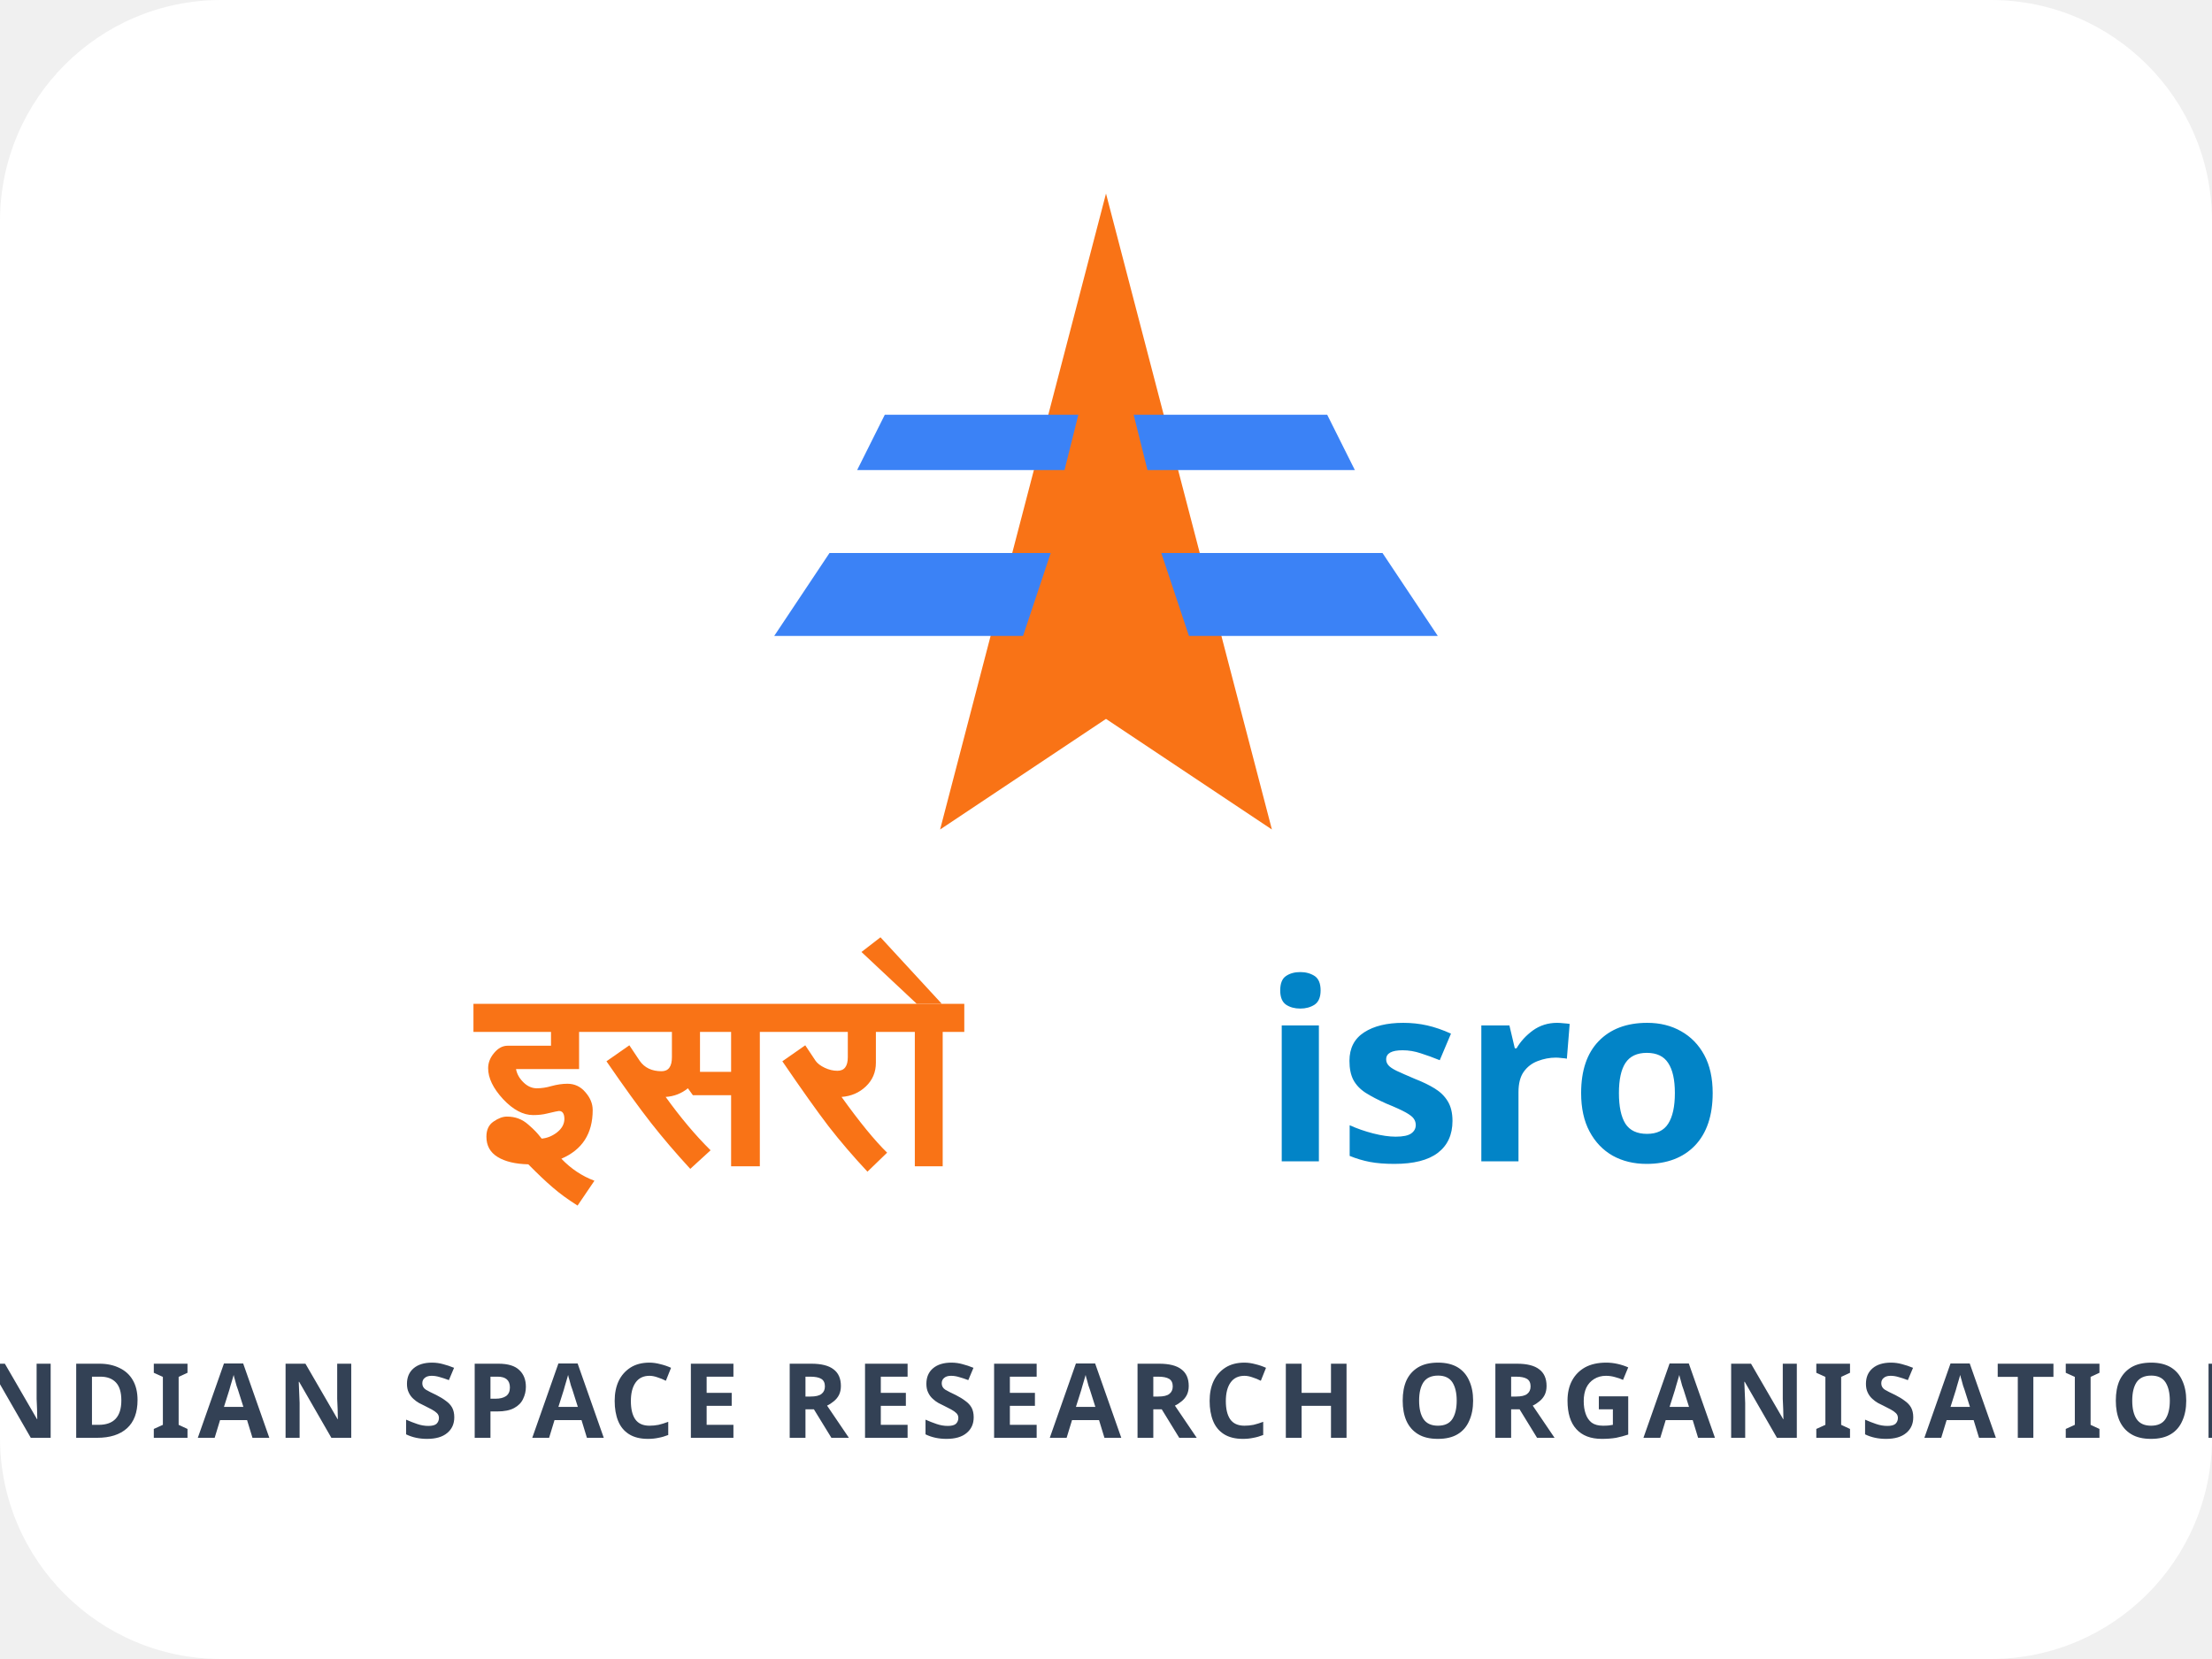
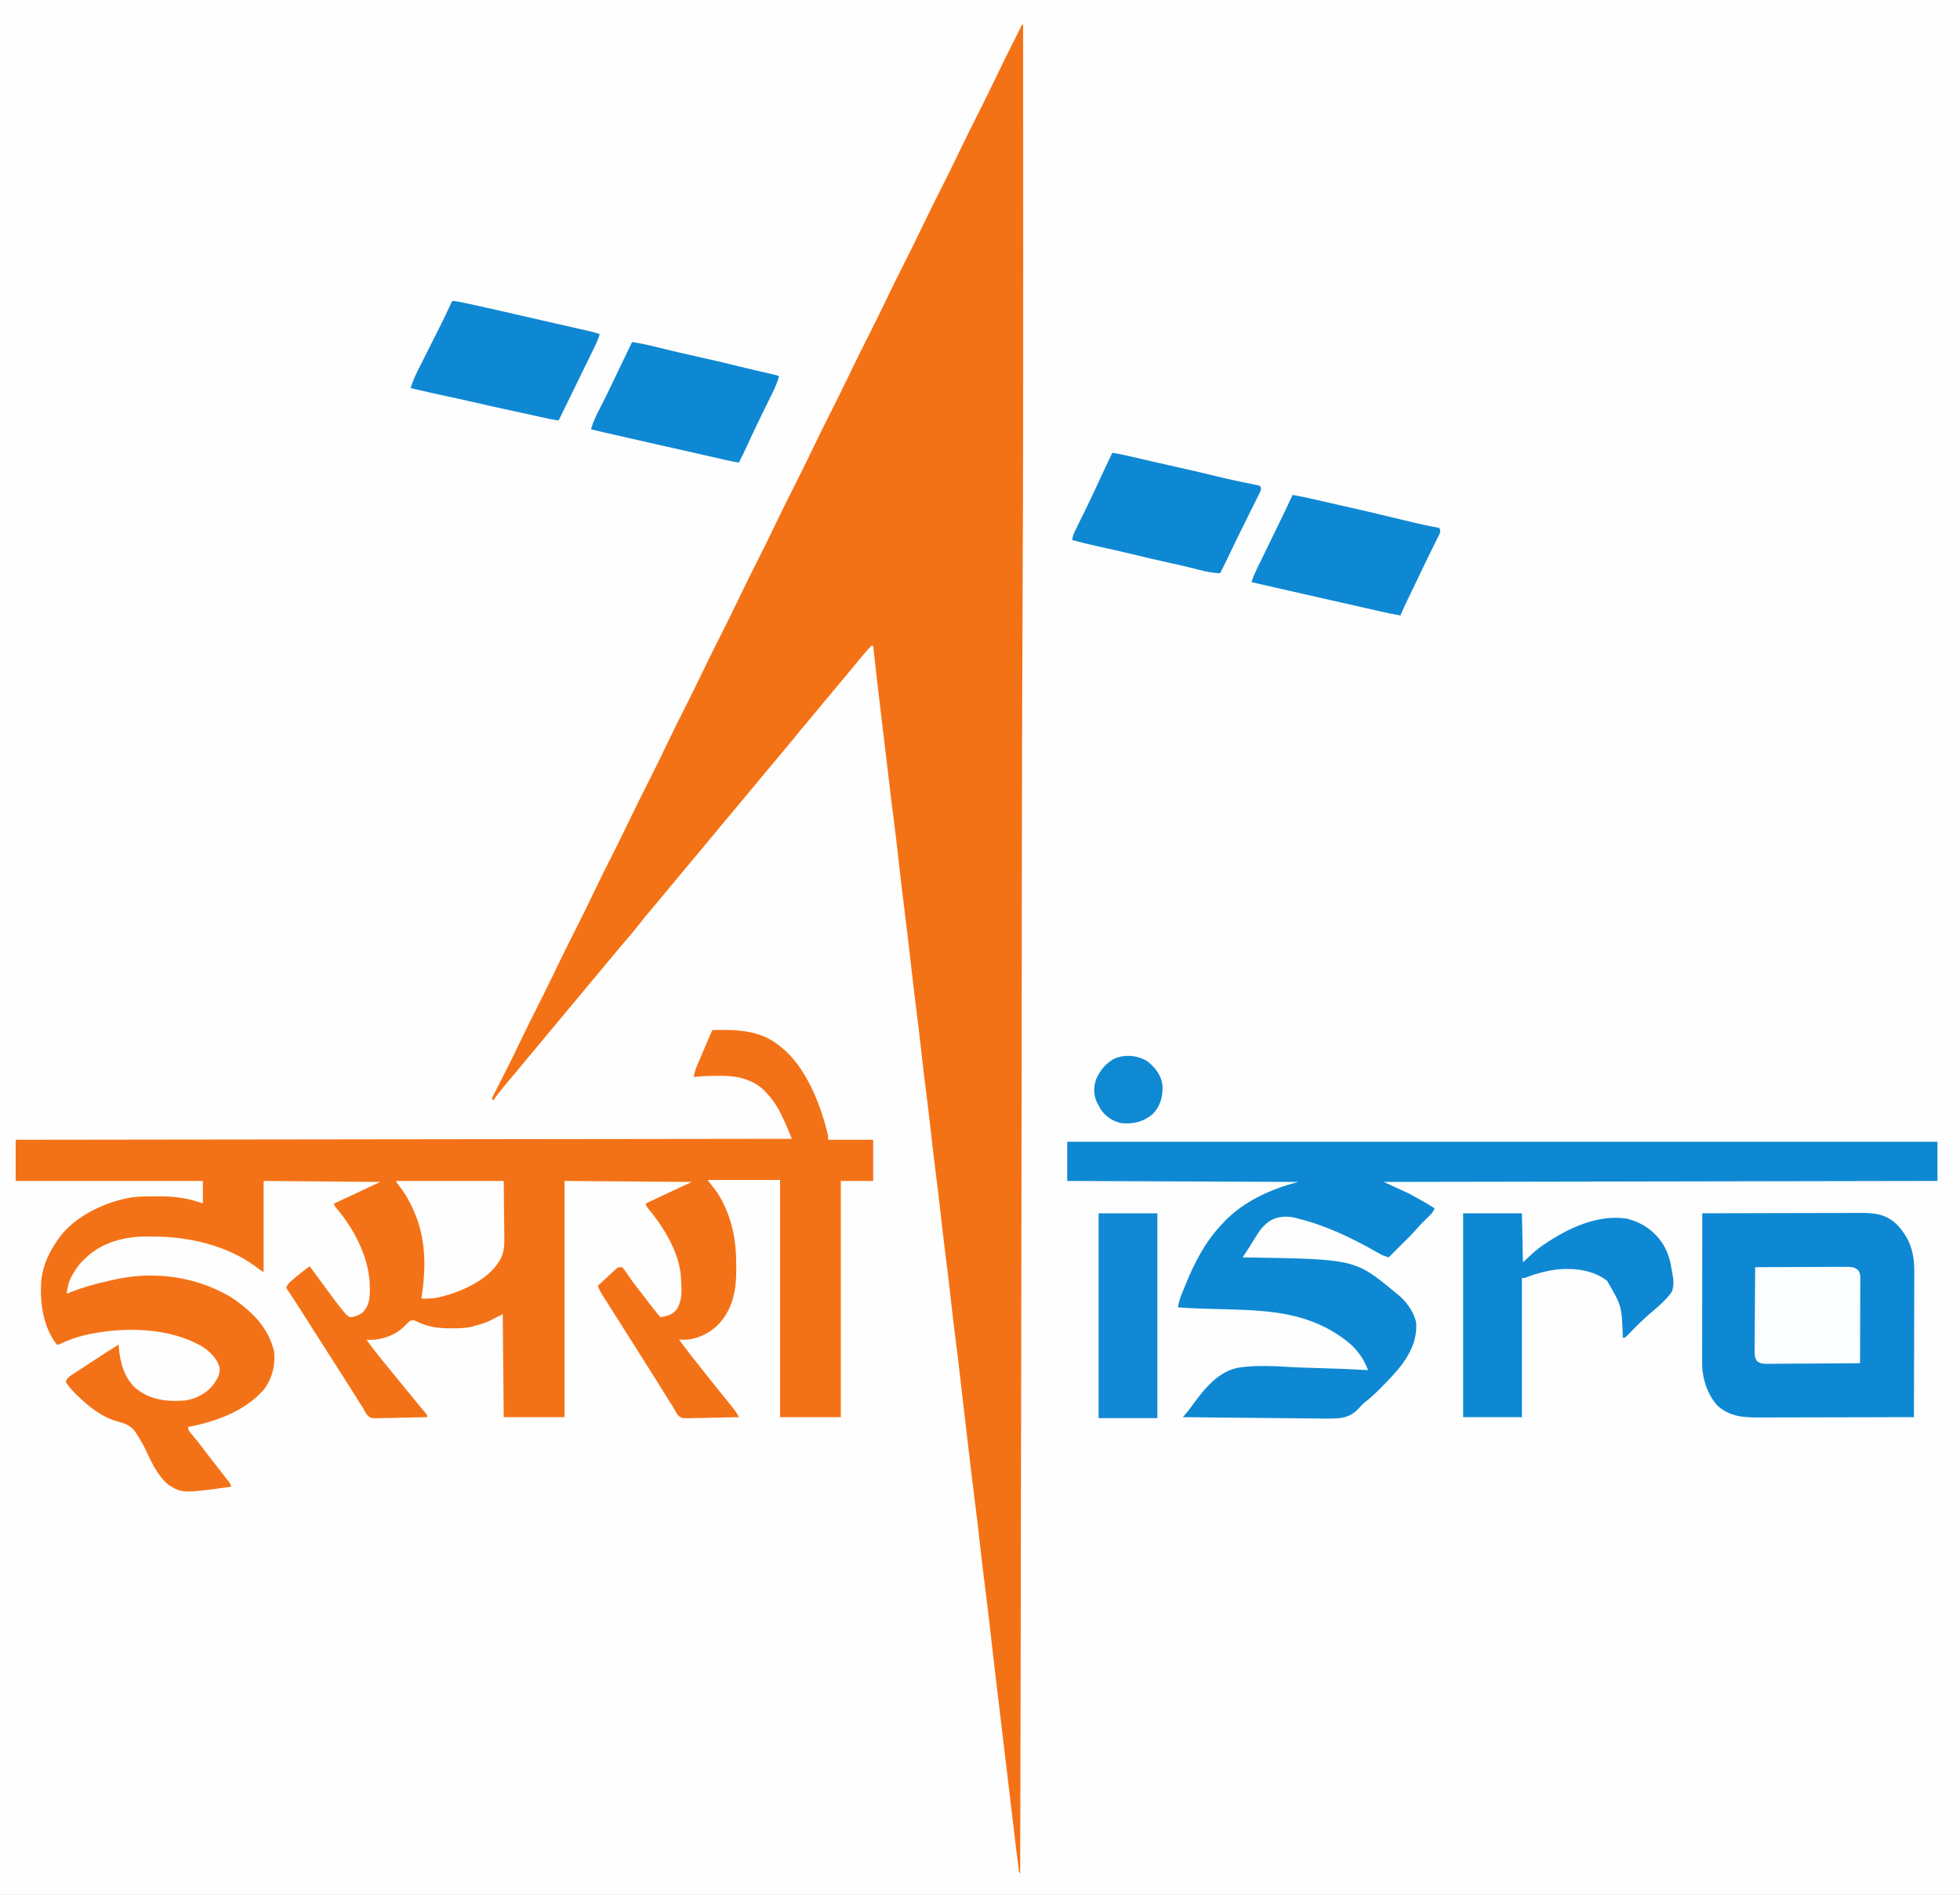
- <svg xmlns="http://www.w3.org/2000/svg" viewBox="0 0 160 120" width="160" height="120">
-   <rect width="160" height="120" rx="16" fill="#ffffff" />
-   <g transform="translate(20, 10)">
-     <path fill="#f97316" d="M60 4 L48 50 L60 42 L72 50 Z" />
-     <polygon points="56,30 40,30 36,36 54,36" fill="#3b82f6" />
-     <polygon points="64,30 80,30 84,36 66,36" fill="#3b82f6" />
-     <polygon points="58,20 44,20 42,24 57,24" fill="#3b82f6" />
-     <polygon points="62,20 76,20 78,24 63,24" fill="#3b82f6" />
-     <text x="32" y="74" font-family="'Plus Jakarta Sans', sans-serif" font-weight="800" font-size="18" fill="#f97316" text-anchor="middle">इसरो</text>
-     <text x="88" y="74" font-family="'Plus Jakarta Sans', sans-serif" font-weight="800" font-size="18" fill="#0284c7" text-anchor="middle">isro</text>
-     <text x="60" y="94" font-family="'Plus Jakarta Sans', sans-serif" font-weight="700" font-size="7.5" fill="#334155" text-anchor="middle" letter-spacing="0.5">INDIAN SPACE RESEARCH ORGANISATION</text>
-   </g>
+ <svg xmlns="http://www.w3.org/2000/svg" version="1.1" width="2000" height="1933">
+   <path d="M0 0 C660 0 1320 0 2000 0 C2000 637.89 2000 1275.78 2000 1933 C1340 1933 680 1933 0 1933 C0 1295.11 0 657.22 0 0 Z " fill="#FEFEFE" transform="translate(0,0)" />
+   <path d="M0 0 C0.33 0 0.66 0 1 0 C1.02 54.65 1.04 109.3 1.05 163.96 C1.05 170.57 1.05 177.18 1.05 183.79 C1.06 185.1 1.06 186.42 1.06 187.77 C1.06 205.91 1.07 224.05 1.07 242.19 C1.12 351.29 1.07 460.38 0.53 569.48 C0.08 659.88 -0.14 750.28 -0.28 854.5 C-0.28 857.27 -0.28 860.04 -0.29 862.8 C-0.35 907.39 -0.4 951.97 -0.45 996.55 C-0.53 1069.77 -0.63 1142.98 -0.72 1216.19 C-0.74 1226.23 -0.75 1236.27 -0.76 1246.31 C-0.88 1335.73 -1 1425.15 -1.55 1694.18 C-1.57 1699.21 -1.58 1704.23 -1.59 1709.26 C-1.72 1768.17 -1.86 1827.09 -2 1886 C-2.33 1886 -2.66 1886 -3 1886 C-5.23 1869.39 -7.23 1852.75 -9.17 1836.1 C-10.24 1826.9 -11.34 1817.7 -12.44 1808.5 C-12.65 1806.72 -12.86 1804.94 -13.07 1803.16 C-13.5 1799.57 -13.93 1795.97 -14.36 1792.38 C-15.3 1784.46 -16.25 1776.54 -17.19 1768.62 C-17.71 1764.24 -18.23 1759.87 -18.75 1755.5 C-18.96 1753.75 -19.17 1752 -19.38 1750.25 C-19.53 1748.95 -19.53 1748.95 -19.69 1747.62 C-20.63 1739.75 -20.63 1739.75 -20.94 1737.12 C-21.15 1735.38 -21.35 1733.63 -21.56 1731.88 C-22.08 1727.5 -22.6 1723.12 -23.12 1718.75 C-24.06 1710.89 -25 1703.03 -25.94 1695.18 C-26.46 1690.83 -26.98 1686.48 -27.5 1682.12 C-27.6 1681.26 -27.71 1680.39 -27.81 1679.5 C-29.3 1667.04 -30.73 1654.58 -32.13 1642.11 C-32.28 1640.76 -32.28 1640.76 -32.44 1639.38 C-32.59 1638.02 -32.59 1638.02 -32.74 1636.64 C-34.52 1620.89 -36.46 1605.15 -38.45 1589.42 C-40.07 1576.62 -41.62 1563.82 -43 1551 C-44.52 1536.94 -46.23 1522.91 -48 1508.88 C-50.16 1491.74 -52.25 1474.6 -54.25 1457.45 C-54.88 1452.01 -55.53 1446.56 -56.18 1441.12 C-58.22 1424.12 -60.22 1407.12 -62.13 1390.1 C-62.28 1388.75 -62.28 1388.75 -62.44 1387.38 C-62.54 1386.47 -62.64 1385.57 -62.74 1384.64 C-64.52 1368.89 -66.46 1353.15 -68.45 1337.42 C-70.16 1323.92 -71.77 1310.41 -73.23 1296.87 C-74.67 1283.56 -76.32 1270.28 -78 1257 C-79.86 1242.3 -81.64 1227.6 -83.23 1212.87 C-84.67 1199.56 -86.32 1186.28 -88 1173 C-89.86 1158.3 -91.64 1143.6 -93.23 1128.87 C-94.67 1115.56 -96.32 1102.28 -98 1089 C-99.77 1075.01 -101.49 1061.02 -103 1047 C-104.48 1033.33 -106.14 1019.7 -107.88 1006.06 C-110.05 988.89 -112.08 971.7 -114 954.5 C-115.99 936.67 -118.11 918.86 -120.37 901.07 C-122.43 884.87 -124.31 868.66 -126.12 852.44 C-127.81 837.36 -129.54 822.29 -131.53 807.25 C-132.92 796.74 -134.19 786.22 -135.44 775.69 C-135.54 774.8 -135.65 773.91 -135.76 773 C-136.29 768.48 -136.83 763.95 -137.36 759.43 C-138.3 751.49 -139.24 743.55 -140.19 735.61 C-140.5 733 -140.81 730.38 -141.12 727.77 C-142.07 719.83 -143.01 711.9 -143.96 703.97 C-146.76 680.66 -149.45 657.34 -152 634 C-152.66 634 -153.32 634 -154 634 C-156.1 636.23 -158.09 638.48 -160.06 640.81 C-160.65 641.5 -161.24 642.18 -161.84 642.89 C-165.88 647.63 -169.84 652.42 -173.76 657.26 C-176.3 660.37 -178.9 663.44 -181.5 666.5 C-184.87 670.47 -188.21 674.46 -191.5 678.5 C-195.25 683.1 -199.07 687.64 -202.91 692.16 C-206.56 696.46 -210.13 700.81 -213.68 705.18 C-216.28 708.34 -218.92 711.45 -221.56 714.56 C-224.77 718.33 -227.93 722.12 -231 726 C-234.53 730.45 -238.18 734.79 -241.86 739.11 C-244.78 742.55 -247.66 746.01 -250.5 749.5 C-254.25 754.1 -258.07 758.64 -261.91 763.16 C-264.81 766.58 -267.67 770.03 -270.5 773.5 C-274.25 778.1 -278.07 782.64 -281.91 787.16 C-284.81 790.58 -287.67 794.03 -290.5 797.5 C-294.25 802.1 -298.07 806.64 -301.91 811.16 C-304.81 814.58 -307.67 818.03 -310.5 821.5 C-314.25 826.1 -318.07 830.64 -321.91 835.16 C-324.81 838.58 -327.67 842.03 -330.5 845.5 C-334.25 850.1 -338.07 854.64 -341.91 859.16 C-344.81 862.58 -347.67 866.03 -350.5 869.5 C-354.25 874.1 -358.07 878.64 -361.91 883.16 C-365.56 887.47 -369.14 891.82 -372.7 896.2 C-375.22 899.27 -377.79 902.29 -380.38 905.31 C-384.16 909.75 -387.81 914.27 -391.38 918.88 C-395.83 924.62 -400.51 930.13 -405.3 935.6 C-409.22 940.08 -413.01 944.64 -416.76 949.26 C-419.3 952.37 -421.9 955.44 -424.5 958.5 C-427.87 962.47 -431.21 966.46 -434.5 970.5 C-438.25 975.1 -442.07 979.64 -445.91 984.16 C-448.81 987.58 -451.67 991.03 -454.5 994.5 C-458.25 999.1 -462.07 1003.64 -465.91 1008.16 C-468.81 1011.58 -471.67 1015.03 -474.5 1018.5 C-478.25 1023.1 -482.07 1027.64 -485.91 1032.16 C-488.81 1035.58 -491.67 1039.03 -494.5 1042.5 C-498.25 1047.1 -502.07 1051.64 -505.91 1056.16 C-509.56 1060.46 -513.13 1064.82 -516.69 1069.2 C-518.78 1071.73 -520.9 1074.24 -523.04 1076.74 C-528.94 1083.64 -534.53 1090.75 -540 1098 C-540.33 1097.34 -540.66 1096.68 -541 1096 C-540.36 1094.24 -540.36 1094.24 -539.27 1092.1 C-538.86 1091.29 -538.46 1090.49 -538.04 1089.65 C-537.36 1088.33 -537.36 1088.33 -536.67 1086.99 C-536.21 1086.07 -535.74 1085.15 -535.27 1084.2 C-533.77 1081.24 -532.26 1078.27 -530.75 1075.31 C-528.8 1071.48 -526.86 1067.64 -524.92 1063.8 C-524.43 1062.83 -523.94 1061.86 -523.43 1060.85 C-520.06 1054.17 -516.79 1047.43 -513.58 1040.67 C-507.04 1026.9 -500.18 1013.3 -493.33 999.69 C-487.64 988.36 -481.97 977.02 -476.53 965.56 C-469.83 951.45 -462.78 937.5 -455.76 923.54 C-449.43 910.96 -443.17 898.35 -437.13 885.63 C-431.07 872.88 -424.68 860.3 -418.33 847.69 C-412.64 836.36 -406.97 825.02 -401.53 813.56 C-394.83 799.45 -387.78 785.5 -380.76 771.54 C-374.43 758.96 -368.17 746.35 -362.13 733.63 C-356.07 720.88 -349.68 708.3 -343.33 695.69 C-337.64 684.36 -331.97 673.02 -326.53 661.56 C-319.83 647.45 -312.78 633.5 -305.76 619.54 C-299.42 606.93 -293.15 594.31 -287.1 581.56 C-281.23 569.22 -275.05 557.04 -268.91 544.83 C-263.36 533.81 -257.86 522.77 -252.56 511.62 C-245.85 497.49 -238.79 483.52 -231.76 469.54 C-225.91 457.91 -220.09 446.27 -214.5 434.5 C-207.81 420.4 -200.77 406.48 -193.76 392.54 C-187.43 379.96 -181.17 367.35 -175.13 354.63 C-169.07 341.88 -162.68 329.3 -156.33 316.69 C-150.64 305.36 -144.97 294.02 -139.53 282.56 C-132.83 268.45 -125.78 254.5 -118.76 240.54 C-112.43 227.96 -106.17 215.35 -100.13 202.63 C-94.07 189.88 -87.68 177.3 -81.33 164.69 C-75.64 153.36 -69.97 142.02 -64.53 130.56 C-57.83 116.45 -50.78 102.5 -43.76 88.54 C-37.39 75.88 -31.09 63.19 -25.01 50.39 C-20.09 40.04 -14.96 29.8 -9.81 19.56 C-8.85 17.64 -7.89 15.73 -6.93 13.81 C-4.62 9.2 -2.31 4.6 0 0 Z " fill="#F47216" transform="translate(1043,25)" />
+   <path d="M0 0 C27.54 -0.52 51.71 0.06 73 20 C73.62 20.54 74.23 21.08 74.87 21.63 C97.39 42.33 111.37 79.03 118 108 C118 109.32 118 110.64 118 112 C133.18 112 148.36 112 164 112 C164 125.86 164 139.72 164 154 C153.11 154 142.22 154 131 154 C131 233.53 131 313.06 131 395 C110.54 395 90.08 395 69 395 C69 315.14 69 235.28 69 153 C44.58 153 20.16 153 -5 153 C-1.7 157.29 1.6 161.58 5 166 C6.72 168.77 8.29 171.37 9.75 174.25 C10.11 174.96 10.48 175.66 10.85 176.39 C20.62 195.87 24.19 216.16 24.24 237.81 C24.25 240.1 24.28 242.39 24.31 244.68 C24.45 263.2 21.2 282.4 9 297 C8.35 297.78 7.71 298.56 7.04 299.37 C-1.22 308.47 -13.78 314.76 -26 316 C-28.67 316.05 -31.33 316.02 -34 316 C-27.14 325.26 -20.16 334.39 -12.93 343.36 C-10.11 346.86 -7.33 350.39 -4.56 353.94 C-0.6 359.01 3.43 364.01 7.5 369 C11.76 374.23 16 379.47 20.19 384.75 C20.65 385.32 21.1 385.89 21.57 386.48 C23.73 389.22 25.5 391.86 27 395 C19.3 395.23 11.6 395.41 3.89 395.52 C0.32 395.57 -3.26 395.64 -6.84 395.75 C-10.29 395.86 -13.75 395.92 -17.2 395.95 C-19.16 395.98 -21.11 396.05 -23.06 396.13 C-31.76 396.14 -31.76 396.14 -35.29 392.9 C-37.1 390.35 -38.58 387.79 -40 385 C-40.65 384 -41.31 383 -41.98 381.96 C-42.5 381.13 -43.01 380.3 -43.54 379.44 C-44.14 378.49 -44.73 377.54 -45.34 376.55 C-45.95 375.57 -46.56 374.58 -47.19 373.56 C-48.51 371.43 -49.83 369.31 -51.16 367.18 C-51.81 366.13 -52.46 365.09 -53.12 364.01 C-55.79 359.72 -58.49 355.45 -61.19 351.19 C-61.91 350.04 -61.91 350.04 -62.65 348.87 C-63.62 347.35 -64.58 345.82 -65.55 344.29 C-68.03 340.36 -70.52 336.43 -73 332.5 C-74 330.92 -75 329.33 -76 327.75 C-82 318.25 -88 308.75 -94 299.25 C-94.5 298.47 -94.99 297.68 -95.5 296.87 C-96.49 295.3 -97.49 293.73 -98.48 292.16 C-101.09 288.01 -103.71 283.88 -106.35 279.76 C-106.9 278.9 -107.45 278.04 -108.01 277.15 C-109.06 275.51 -110.11 273.87 -111.17 272.23 C-113.49 268.58 -115.6 265.13 -117 261 C-113.22 257.49 -109.43 254 -105.64 250.51 C-104.25 249.23 -102.87 247.94 -101.5 246.64 C-100.48 245.71 -100.48 245.71 -99.44 244.75 C-98.86 244.21 -98.28 243.67 -97.68 243.11 C-96 242 -96 242 -92 242 C-90.32 243.95 -88.96 245.8 -87.56 247.94 C-86.68 249.23 -85.8 250.52 -84.91 251.8 C-84.44 252.49 -83.97 253.17 -83.49 253.88 C-80.93 257.52 -78.22 261.04 -75.5 264.56 C-74.68 265.63 -74.68 265.63 -73.83 266.73 C-72.74 268.14 -71.65 269.56 -70.56 270.97 C-69.09 272.88 -67.62 274.8 -66.16 276.72 C-61.92 282.28 -57.63 287.76 -53 293 C-46.08 291.83 -40.73 290.63 -36.3 284.74 C-30.75 275.45 -31.39 266.41 -32 256 C-32.02 255.06 -32.05 254.12 -32.07 253.16 C-33.41 227.12 -50.06 200.71 -66.26 181.29 C-68 179 -68 179 -68 177 C-63.4 174.83 -58.79 172.66 -54.19 170.49 C-52.63 169.76 -51.07 169.02 -49.51 168.29 C-47.24 167.22 -44.97 166.15 -42.71 165.09 C-42.03 164.77 -41.35 164.45 -40.66 164.12 C-34.12 161.04 -27.56 158.03 -21 155 C-85.35 154.51 -85.35 154.51 -151 154 C-151 233.53 -151 313.06 -151 395 C-171.46 395 -191.92 395 -213 395 C-213.5 343.03 -213.5 343.03 -214 290 C-221.92 293.96 -221.92 293.96 -230 298 C-234.39 299.5 -238.53 300.88 -243 302 C-243.63 302.18 -244.26 302.35 -244.9 302.53 C-251.76 304.29 -258.51 304.38 -265.56 304.38 C-266.8 304.37 -268.04 304.37 -269.32 304.37 C-281.46 304.21 -292.37 302.47 -303.2 296.64 C-305.54 295.81 -306.71 296.11 -309 297 C-310.71 298.62 -312.37 300.3 -314 302 C-323.29 311.29 -336.71 316.14 -349.81 316.19 C-350.86 316.13 -351.92 316.06 -353 316 C-346.95 324.62 -340.4 332.76 -333.72 340.9 C-330.89 344.36 -328.07 347.84 -325.25 351.31 C-317.78 360.51 -310.28 369.67 -302.75 378.81 C-302.16 379.53 -301.57 380.25 -300.96 380.99 C-300.39 381.68 -299.82 382.37 -299.23 383.08 C-298.69 383.75 -298.14 384.41 -297.58 385.1 C-296.55 386.33 -295.52 387.56 -294.47 388.77 C-291 392.8 -291 392.8 -291 395 C-298.57 395.23 -306.14 395.41 -313.72 395.52 C-317.23 395.57 -320.75 395.64 -324.26 395.75 C-328.31 395.88 -332.36 395.93 -336.41 395.98 C-337.66 396.03 -338.92 396.08 -340.21 396.13 C-348.78 396.14 -348.78 396.14 -352.3 392.86 C-354.1 390.31 -355.57 387.77 -357 385 C-357.93 383.54 -358.86 382.08 -359.82 380.64 C-360.73 379.18 -361.65 377.71 -362.56 376.25 C-363.61 374.58 -364.66 372.91 -365.71 371.24 C-366.25 370.38 -366.79 369.52 -367.34 368.64 C-370.13 364.21 -372.94 359.79 -375.75 355.38 C-376.62 354.01 -376.62 354.01 -377.51 352.62 C-382.67 344.51 -387.85 336.42 -393.03 328.32 C-397.41 321.49 -401.77 314.66 -406.12 307.81 C-406.69 306.92 -407.26 306.04 -407.84 305.12 C-410.8 300.47 -413.75 295.82 -416.7 291.16 C-422.7 281.7 -428.71 272.26 -435 263 C-433.39 258.53 -429.91 256.07 -426.38 253.12 C-425.49 252.37 -425.49 252.37 -424.58 251.6 C-420.19 247.89 -415.63 244.41 -411 241 C-409.58 242.93 -408.16 244.86 -406.73 246.79 C-405.48 248.49 -404.22 250.2 -402.97 251.9 C-399.74 256.27 -396.53 260.64 -393.34 265.04 C-388.01 272.36 -382.65 279.65 -376.88 286.62 C-376.22 287.43 -376.22 287.43 -375.55 288.26 C-373.85 290.26 -372.4 291.81 -370 292.93 C-365.17 293.09 -360.07 290.65 -356.34 287.68 C-350.1 280.73 -349.5 272.72 -349.62 263.88 C-349.64 262.85 -349.65 261.83 -349.66 260.78 C-350.27 232.52 -365.56 202.91 -383.83 181.67 C-386 179 -386 179 -386 177 C-385.25 176.65 -384.5 176.31 -383.73 175.95 C-380.85 174.61 -377.96 173.28 -375.08 171.94 C-373.26 171.1 -371.44 170.25 -369.62 169.41 C-359.39 164.66 -349.2 159.83 -339 155 C-378.27 154.67 -417.54 154.34 -458 154 C-458 184.69 -458 215.38 -458 247 C-461.51 244.89 -464.26 243.01 -467.38 240.5 C-495.86 219.75 -534.68 210.85 -569.4 210.76 C-571.6 210.75 -573.8 210.72 -576 210.69 C-599.37 210.51 -622.61 216.23 -639.83 232.8 C-640.55 233.53 -641.26 234.25 -642 235 C-642.93 235.9 -642.93 235.9 -643.89 236.82 C-647.79 240.87 -650.59 245.42 -653.31 250.31 C-653.65 250.9 -653.99 251.5 -654.34 252.11 C-657.19 257.5 -658.14 263 -659 269 C-658.44 268.78 -657.89 268.57 -657.31 268.34 C-644.47 263.4 -631.75 259.37 -618.28 256.5 C-616.27 256.06 -614.27 255.58 -612.28 255.1 C-571.64 245.5 -528.24 250.92 -492.12 272.1 C-488.24 274.52 -484.61 277.2 -481 280 C-480.45 280.43 -479.9 280.85 -479.34 281.29 C-463.93 293.37 -451.93 308.58 -447.31 327.88 C-445.93 341.73 -448.9 354.48 -457 366 C-476.08 388.6 -506.62 399.68 -535 405 C-535 409.16 -533.27 410.33 -530.56 413.44 C-526.34 418.35 -522.4 423.4 -518.54 428.61 C-515.45 432.77 -512.25 436.85 -509.06 440.94 C-508.47 441.7 -507.87 442.47 -507.25 443.26 C-504.48 446.82 -501.7 450.38 -498.91 453.94 C-498.01 455.1 -497.1 456.27 -496.19 457.44 C-495.4 458.45 -494.61 459.46 -493.79 460.5 C-492 463 -492 463 -491 466 C-540.74 472.79 -540.74 472.79 -554.94 464.23 C-566.02 455.04 -572.29 441.27 -578.31 428.5 C-580.91 423.05 -583.86 417.92 -587.13 412.85 C-587.8 411.74 -587.8 411.74 -588.49 410.62 C-593.05 403.74 -599.49 401.34 -607.3 399.36 C-622.87 395.06 -635.47 384.92 -647 374 C-647.73 373.31 -648.47 372.61 -649.23 371.9 C-653.37 367.88 -656.8 363.8 -660 359 C-658.57 355.52 -656.99 354.01 -653.86 351.96 C-653.01 351.4 -652.15 350.83 -651.27 350.25 C-650.34 349.66 -649.42 349.06 -648.46 348.44 C-647.51 347.82 -646.55 347.19 -645.57 346.54 C-642.51 344.54 -639.44 342.55 -636.38 340.56 C-634.33 339.23 -632.29 337.89 -630.25 336.55 C-622.21 331.3 -614.16 326.07 -606 321 C-605.91 322.08 -605.83 323.15 -605.74 324.26 C-604.35 339.47 -600.27 354.37 -588.88 365.25 C-574.1 377.5 -556.51 379.54 -538 378 C-526.99 376.38 -516.52 370.9 -509.54 362.2 C-505.92 357.03 -502.51 351.97 -502.81 345.44 C-504.57 336.28 -511.69 329.26 -519 324 C-553.87 302.74 -602.89 302.43 -641.53 311.6 C-649.69 313.65 -657.44 316.33 -665 320.08 C-667 321 -667 321 -669 321 C-683.24 303.15 -686.65 276.72 -684.81 254.78 C-683.08 239.8 -676.69 226.19 -668 214 C-667.15 212.76 -667.15 212.76 -666.27 211.49 C-649.94 189.32 -618.43 174.75 -591.81 170.66 C-583.64 169.7 -575.4 169.72 -567.19 169.69 C-566.41 169.68 -565.64 169.68 -564.85 169.68 C-549.05 169.66 -534.86 171.43 -520 177 C-520 169.41 -520 161.82 -520 154 C-583.03 154 -646.06 154 -711 154 C-711 140.14 -711 126.28 -711 112 C-449.64 111.67 -188.28 111.34 81 111 C75.49 97.33 75.49 97.33 69.12 84.12 C68.49 82.94 68.49 82.94 67.85 81.72 C64.25 75.12 60.23 69.44 55 64 C53.96 62.9 53.96 62.9 52.89 61.77 C41.15 50.35 25.29 46.63 9.37 46.69 C8.7 46.7 8.03 46.71 7.34 46.72 C5.3 46.75 3.26 46.76 1.22 46.77 C-5.59 46.82 -12.25 47.08 -19 48 C-18.39 42.44 -16.42 37.81 -14.22 32.73 C-13.85 31.86 -13.47 30.99 -13.09 30.08 C-11.9 27.3 -10.7 24.53 -9.5 21.75 C-8.69 19.87 -7.89 17.98 -7.08 16.1 C-5.61 12.67 -4.14 9.23 -2.66 5.8 C-2.36 5.12 -2.06 4.43 -1.76 3.72 C-1.21 2.46 -0.61 1.23 0 0 Z " fill="#F47217" transform="translate(727,1051)" />
+   <path d="M0 0 C293.04 0 586.08 0 888 0 C888 13.2 888 26.4 888 40 C608.32 40.49 608.32 40.49 323 41 C331.58 44.96 340.16 48.92 349 53 C357.87 57.76 366.51 62.62 375 68 C373.72 70.8 372.42 72.82 370.21 74.95 C369.66 75.49 369.11 76.03 368.54 76.58 C367.97 77.13 367.4 77.68 366.81 78.25 C363.36 81.59 360 84.95 356.88 88.61 C351.61 94.72 345.79 100.32 340.06 106 C338.89 107.17 337.72 108.34 336.54 109.5 C333.7 112.34 330.85 115.17 328 118 C324.59 116.92 321.41 115.84 318.32 114.04 C317.65 113.66 316.98 113.27 316.3 112.88 C315.58 112.47 314.86 112.05 314.12 111.62 C288.78 97.34 262.4 84.83 234 78 C233.33 77.8 232.66 77.61 231.98 77.41 C223.41 75.65 214.64 76.1 207.07 80.59 C200.64 84.96 197.03 89.48 193 96 C192.18 97.31 191.36 98.62 190.54 99.93 C189.22 102.03 187.91 104.13 186.6 106.24 C186.19 106.9 185.79 107.55 185.37 108.23 C184.83 109.1 184.83 109.1 184.28 109.99 C182.56 112.69 180.78 115.34 179 118 C180.02 118.01 181.04 118.03 182.08 118.04 C293.66 119.76 293.66 119.76 335 154 C335.73 154.57 336.47 155.14 337.22 155.73 C345.88 162.75 353.37 173.07 356 184 C357.61 202.88 348.76 218.89 337 233 C333.44 237.11 329.77 241.09 326 245 C325.45 245.58 324.89 246.15 324.32 246.74 C317.89 253.39 311.46 259.97 304.02 265.5 C301.71 267.41 300.14 268.97 298.29 271.23 C291.63 278.7 284.81 281.66 274.9 282.28 C266.49 282.65 258.07 282.49 249.66 282.32 C245.02 282.24 240.38 282.23 235.74 282.21 C226.98 282.17 218.23 282.07 209.47 281.94 C199.49 281.79 189.51 281.72 179.53 281.65 C159.02 281.52 138.51 281.29 118 281 C118.85 280.04 119.69 279.08 120.56 278.1 C122.95 275.32 125.15 272.46 127.28 269.48 C139.26 252.89 153.86 234.13 175.14 230.43 C193.6 227.75 212.65 228.98 231.2 230.05 C239.48 230.51 247.77 230.73 256.06 230.94 C273.06 231.36 290.03 232.08 307 233 C306.37 231.55 305.73 230.11 305.1 228.66 C304.74 227.86 304.39 227.06 304.02 226.23 C302.89 223.76 301.6 221.54 300.06 219.31 C299.6 218.63 299.14 217.94 298.66 217.24 C294.82 212.06 290.92 207.77 285.81 203.81 C285.21 203.35 284.62 202.88 284 202.4 C247.44 174.59 207.6 172.14 163.29 170.99 C157.54 170.84 151.8 170.68 146.05 170.52 C144.09 170.47 142.12 170.42 140.16 170.37 C131.09 170.12 122.05 169.62 113 169 C113.7 164.43 114.81 160.52 116.52 156.22 C116.77 155.58 117.03 154.94 117.29 154.28 C118.12 152.21 118.97 150.13 119.81 148.06 C120.1 147.35 120.39 146.64 120.69 145.91 C130.05 123.04 140.79 101.98 158 84 C158.67 83.27 159.34 82.53 160.04 81.77 C179.79 60.87 208.58 47.85 236 41 C158.12 40.67 80.24 40.34 0 40 C0 26.8 0 13.6 0 0 Z " fill="#0E88D3" transform="translate(1089,1165)" />
+   <path d="M0 0 C22.91 -0.07 45.81 -0.12 68.72 -0.16 C79.35 -0.17 89.99 -0.19 100.62 -0.23 C109.9 -0.26 119.17 -0.28 128.44 -0.28 C133.35 -0.29 138.26 -0.3 143.16 -0.32 C147.79 -0.34 152.41 -0.34 157.04 -0.34 C158.73 -0.34 160.42 -0.35 162.11 -0.36 C176.38 -0.45 187.49 1.08 198.28 11.12 C211.84 25.26 216.48 40.01 216.34 59.28 C216.34 60.91 216.34 62.54 216.34 64.16 C216.34 68.55 216.33 72.94 216.3 77.33 C216.29 81.93 216.28 86.53 216.28 91.13 C216.27 99.82 216.25 108.51 216.22 117.21 C216.18 127.11 216.17 137.01 216.15 146.92 C216.12 167.28 216.07 187.64 216 208 C193.54 208.07 171.08 208.12 148.61 208.16 C138.18 208.17 127.75 208.19 117.32 208.23 C108.23 208.26 99.13 208.28 90.03 208.28 C85.22 208.29 80.41 208.3 75.6 208.32 C71.06 208.34 66.52 208.34 61.98 208.34 C60.33 208.34 58.67 208.35 57.01 208.36 C41.81 208.46 27.77 207.1 15.94 196.69 C5.26 185.46 -0.13 168.24 -0.12 153.08 C-0.12 152.42 -0.12 151.77 -0.12 151.09 C-0.12 148.9 -0.12 146.71 -0.11 144.52 C-0.11 142.94 -0.11 141.36 -0.11 139.79 C-0.11 135.52 -0.11 131.25 -0.1 126.98 C-0.1 122.52 -0.09 118.05 -0.09 113.58 C-0.09 105.13 -0.08 96.68 -0.07 88.23 C-0.06 78.61 -0.06 68.99 -0.05 59.37 C-0.04 39.58 -0.02 19.79 0 0 Z " fill="#0E88D3" transform="translate(1737,1238)" />
+   <path d="M0 0 C19.8 0 39.6 0 60 0 C60.33 16.5 60.66 33 61 50 C64.96 46.37 68.92 42.74 73 39 C75.55 36.94 78.02 34.99 80.69 33.12 C81.38 32.64 82.07 32.16 82.78 31.66 C106.79 15.34 137.21 0.87 166.99 5.46 C182.72 9.34 195.43 18.17 204.09 31.78 C206.65 36.09 208.58 40.2 210 45 C210.44 46.48 210.44 46.48 210.9 47.99 C211.66 50.95 212.23 53.87 212.67 56.89 C212.9 58.37 213.18 59.85 213.48 61.33 C214.72 67.73 215.31 73.78 213 80 C207.11 88.58 198.9 95.34 191 102 C184.01 107.96 177.59 114.37 171.18 120.94 C170.41 121.72 169.64 122.5 168.85 123.31 C168.16 124.02 167.47 124.73 166.75 125.46 C165 127 165 127 163 127 C162.97 126.24 162.93 125.47 162.9 124.68 C161.79 94.46 161.79 94.46 146.89 68.92 C132.15 57.57 113.47 55.71 95.53 57.31 C85.61 58.7 75.6 61.13 66.25 64.75 C63 66 63 66 60 66 C60 112.86 60 159.72 60 208 C40.2 208 20.4 208 0 208 C0 139.36 0 70.72 0 0 Z " fill="#0E88D3" transform="translate(1493,1238)" />
+   <path d="M0 0 C8.83 1.46 17.51 3.44 26.21 5.48 C30.53 6.49 34.84 7.49 39.16 8.5 C40.05 8.7 40.95 8.91 41.87 9.12 C50.6 11.15 59.34 13.11 68.09 15.06 C81.57 18.07 95.01 21.16 108.41 24.47 C114.87 26.05 121.35 27.52 127.86 28.88 C128.6 29.04 129.35 29.2 130.11 29.36 C133.74 30.12 137.37 30.88 141.01 31.6 C142.3 31.87 143.59 32.14 144.92 32.42 C146.07 32.65 147.22 32.89 148.41 33.13 C149.26 33.42 150.12 33.7 151 34 C152.21 37.64 151.74 38.15 150.08 41.47 C149.64 42.38 149.19 43.29 148.74 44.22 C147.99 45.7 147.99 45.7 147.23 47.2 C146.73 48.23 146.22 49.26 145.69 50.32 C144.06 53.64 142.4 56.94 140.75 60.25 C139.15 63.47 137.55 66.7 135.95 69.92 C134.89 72.07 133.82 74.22 132.76 76.37 C128.64 84.67 124.61 93.02 120.63 101.39 C117.18 108.64 113.64 115.84 110 123 C102.58 122.53 95.73 121.37 88.56 119.44 C78.28 116.76 67.94 114.39 57.56 112.12 C45.07 109.39 32.63 106.5 20.22 103.44 C8.53 100.56 -3.2 97.93 -14.98 95.43 C-23.74 93.56 -32.37 91.38 -41 89 C-40.37 84.37 -38.49 80.53 -36.42 76.4 C-35.88 75.29 -35.88 75.29 -35.32 74.16 C-34.54 72.58 -33.76 70.99 -32.97 69.41 C-30.9 65.23 -28.85 61.04 -26.8 56.85 C-26.39 56.01 -25.98 55.17 -25.55 54.3 C-20.34 43.63 -15.38 32.84 -10.41 22.05 C-7 14.67 -3.5 7.34 0 0 Z " fill="#0F88D3" transform="translate(1135,462)" />
+   <path d="M0 0 C7.46 1.29 14.82 2.82 22.19 4.56 C30.26 6.45 38.34 8.31 46.43 10.11 C47.25 10.3 48.07 10.48 48.92 10.67 C49.75 10.85 50.58 11.04 51.44 11.23 C67.14 14.74 82.8 18.35 98.43 22.18 C107 24.28 115.59 26.33 124.19 28.31 C125.25 28.56 126.31 28.8 127.4 29.06 C131.81 30.07 136.23 31.06 140.68 31.93 C141.96 32.18 143.24 32.43 144.56 32.69 C146.14 32.97 146.14 32.97 147.75 33.26 C148.5 33.51 149.24 33.75 150 34 C151.37 38.11 150.11 39.42 148.2 43.27 C147.75 44.2 147.75 44.2 147.28 45.15 C146.28 47.19 145.26 49.22 144.25 51.25 C143.55 52.66 142.86 54.08 142.16 55.5 C140.76 58.34 139.36 61.18 137.96 64.03 C135.36 69.29 132.83 74.58 130.31 79.88 C129.44 81.7 128.58 83.52 127.71 85.34 C127.27 86.24 126.84 87.15 126.39 88.09 C124.85 91.3 123.31 94.52 121.76 97.73 C121.22 98.86 120.67 99.99 120.11 101.15 C119.07 103.32 118.02 105.5 116.97 107.67 C114.53 112.74 112.16 117.81 110 123 C103.04 121.78 96.14 120.41 89.25 118.81 C87.32 118.37 85.38 117.92 83.45 117.48 C81.9 117.12 81.9 117.12 80.31 116.76 C74.89 115.52 69.46 114.29 64.02 113.07 C62.04 112.62 60.06 112.17 58.08 111.73 C51.5 110.24 44.93 108.76 38.36 107.28 C22.33 103.67 6.32 100.02 -9.69 96.36 C-10.4 96.2 -11.11 96.03 -11.84 95.87 C-12.88 95.63 -12.88 95.63 -13.95 95.38 C-23.3 93.24 -32.65 91.12 -42 89 C-40.72 84.93 -39.21 81.14 -37.34 77.3 C-36.8 76.19 -36.26 75.08 -35.71 73.94 C-35.12 72.73 -34.53 71.52 -33.94 70.31 C-33.32 69.04 -32.7 67.77 -32.09 66.5 C-30.41 63.06 -28.74 59.62 -27.06 56.18 C-24.13 50.17 -21.21 44.15 -18.29 38.14 C-17.56 36.63 -16.82 35.13 -16.09 33.62 C-10.66 22.45 -5.27 11.25 0 0 Z " fill="#0F88D3" transform="translate(1319,505)" />
+   <path d="M0 0 C9.03 1.3 17.82 3.33 26.66 5.54 C40.06 8.89 53.5 12.05 67 15 C80.98 18.06 94.88 21.35 108.77 24.77 C119.31 27.36 129.87 29.85 140.46 32.24 C141.44 32.46 142.41 32.68 143.42 32.91 C144.26 33.1 145.1 33.28 145.97 33.48 C148 34 148 34 150 35 C148.09 41.24 145.71 47.03 142.79 52.86 C142.38 53.69 141.98 54.51 141.56 55.35 C140.7 57.11 139.83 58.86 138.97 60.6 C136.7 65.19 134.44 69.78 132.19 74.37 C131.52 75.73 131.52 75.73 130.84 77.13 C126.44 86.11 122.21 95.16 118.05 104.25 C115.15 110.56 112.15 116.81 109 123 C104.56 122.3 100.2 121.42 95.81 120.44 C95.06 120.27 94.32 120.1 93.55 119.93 C84.27 117.85 75.01 115.72 65.75 113.6 C56.01 111.36 46.26 109.16 36.5 107 C22.35 103.87 8.24 100.64 -5.88 97.4 C-13 95.77 -20.13 94.15 -27.26 92.55 C-32.19 91.43 -37.1 90.24 -42 89 C-39.67 81.16 -36.23 74.15 -32.5 66.88 C-31.23 64.36 -29.96 61.85 -28.69 59.33 C-28.37 58.71 -28.05 58.08 -27.73 57.43 C-24.91 51.85 -22.18 46.22 -19.5 40.56 C-18.63 38.73 -17.76 36.9 -16.89 35.06 C-16.43 34.11 -15.98 33.16 -15.52 32.18 C-12.47 25.8 -9.39 19.43 -6.31 13.06 C-5.68 11.76 -5.05 10.45 -4.42 9.14 C-2.95 6.09 -1.47 3.05 0 0 Z " fill="#0F88D3" transform="translate(645,349)" />
+   <path d="M0 0 C4.55 0.51 8.99 1.37 13.45 2.35 C14.69 2.62 15.93 2.89 17.21 3.17 C18.56 3.47 19.9 3.76 21.25 4.06 C22.67 4.38 24.09 4.69 25.51 5 C40.22 8.24 54.9 11.61 69.58 14.98 C76.16 16.5 82.74 18 89.32 19.5 C91.49 20 93.65 20.49 95.81 20.99 C102.64 22.55 109.47 24.11 116.31 25.65 C119.53 26.38 122.76 27.12 125.98 27.85 C127.52 28.2 129.06 28.54 130.59 28.89 C132.73 29.37 134.86 29.85 136.99 30.34 C138.81 30.75 138.81 30.75 140.66 31.17 C143.84 31.96 146.91 32.92 150 34 C148.66 38.27 147.04 42.21 145.08 46.22 C144.64 47.13 144.64 47.13 144.19 48.05 C143.21 50.05 142.23 52.06 141.25 54.06 C140.56 55.49 139.86 56.91 139.17 58.33 C137.22 62.33 135.27 66.32 133.32 70.31 C131.42 74.19 129.52 78.07 127.63 81.95 C123.24 90.94 118.84 99.94 114.45 108.93 C114.03 109.78 113.6 110.64 113.17 111.53 C112.59 112.72 112.59 112.72 111.99 113.94 C111.65 114.63 111.32 115.32 110.97 116.03 C109.99 118.03 109 120.01 108 122 C101.69 121.23 95.57 119.85 89.38 118.44 C86.96 117.89 84.54 117.35 82.12 116.81 C81.16 116.59 81.16 116.59 80.18 116.37 C72.73 114.71 65.28 113.11 57.83 111.51 C45.3 108.82 32.8 106.07 20.33 103.15 C11.42 101.07 2.47 99.16 -6.48 97.26 C-18.69 94.66 -30.85 91.85 -43 89 C-40.61 80.93 -37 73.63 -33.21 66.16 C-32.53 64.82 -31.86 63.48 -31.19 62.15 C-29.43 58.64 -27.66 55.14 -25.89 51.63 C-23.08 46.07 -20.27 40.5 -17.47 34.93 C-16.8 33.58 -16.12 32.24 -15.45 30.9 C-11.22 22.5 -7.05 14.08 -3.13 5.53 C-1.09 1.09 -1.09 1.09 0 0 Z " fill="#0F88D3" transform="translate(462,307)" />
+   <path d="M0 0 C19.8 0 39.6 0 60 0 C60 68.97 60 137.94 60 209 C40.2 209 20.4 209 0 209 C0 140.03 0 71.06 0 0 Z " fill="#1189D3" transform="translate(1121,1238)" />
+   <path d="M0 0 C12.95 -0.07 25.9 -0.12 38.86 -0.16 C44.87 -0.17 50.88 -0.19 56.9 -0.23 C62.7 -0.26 68.5 -0.28 74.31 -0.28 C76.52 -0.29 78.74 -0.3 80.95 -0.32 C84.05 -0.34 87.15 -0.34 90.25 -0.34 C91.17 -0.35 92.09 -0.36 93.03 -0.37 C97.8 -0.35 101.22 -0.25 105 3 C107.91 6.67 107.27 11.34 107.23 15.81 C107.23 16.7 107.23 17.58 107.23 18.5 C107.23 21.43 107.21 24.36 107.2 27.3 C107.19 29.33 107.19 31.37 107.19 33.4 C107.18 38.75 107.16 44.11 107.14 49.46 C107.12 54.92 107.11 60.38 107.1 65.85 C107.08 76.57 107.04 87.28 107 98 C93.79 98.12 80.57 98.2 67.36 98.26 C61.23 98.29 55.09 98.32 48.96 98.38 C43.04 98.43 37.12 98.46 31.2 98.47 C28.94 98.48 26.68 98.5 24.42 98.53 C21.26 98.56 18.09 98.57 14.93 98.57 C14 98.59 13.06 98.6 12.1 98.62 C7.83 98.59 5.58 98.37 1.91 96.03 C-0.71 91.87 -0.67 88.72 -0.57 83.9 C-0.57 82.99 -0.57 82.08 -0.57 81.14 C-0.57 78.15 -0.53 75.16 -0.49 72.17 C-0.48 70.09 -0.47 68.01 -0.47 65.93 C-0.45 60.47 -0.4 55.01 -0.34 49.55 C-0.29 43.97 -0.27 38.39 -0.24 32.81 C-0.19 21.88 -0.11 10.94 0 0 Z " fill="#FCFDFE" transform="translate(1791,1293)" />
+   <path d="M0 0 C36.3 0 72.6 0 110 0 C110.12 11.82 110.25 23.64 110.38 35.81 C110.46 41.38 110.46 41.38 110.54 47.06 C110.57 51.64 110.57 51.64 110.57 53.8 C110.58 55.28 110.6 56.77 110.63 58.25 C110.83 68.19 109.98 75.64 104 84 C103.32 84.97 103.32 84.97 102.62 85.97 C90.37 102.48 65.04 113.73 45.56 118.25 C44.89 118.42 44.22 118.6 43.52 118.77 C37.67 120.16 32 120.18 26 120 C26.09 119.4 26.18 118.81 26.28 118.19 C30.77 87.94 30.84 58.36 18 30 C17.7 29.33 17.4 28.66 17.1 27.98 C13.18 19.33 8.69 11.69 2.79 4.26 C1 2 1 2 0 0 Z " fill="#FEFEFE" transform="translate(404,1205)" />
+   <path d="M0 0 C8.23 6.75 14.23 14.41 15.34 25.3 C15.46 36.61 13.04 45.73 5 54 C-4.95 62.01 -14.45 64.1 -27 63 C-35.98 60.92 -43.44 55.94 -48.31 48.12 C-49.24 46.43 -50.14 44.72 -51 43 C-51.34 42.34 -51.68 41.68 -52.04 41 C-55.37 33.56 -55.12 25.17 -52.25 17.62 C-48.01 8.4 -41.72 0.89 -32.38 -3.5 C-21.55 -7.25 -9.68 -6.07 0 0 Z " fill="#1089D3" transform="translate(1171,1083)" />
</svg>
